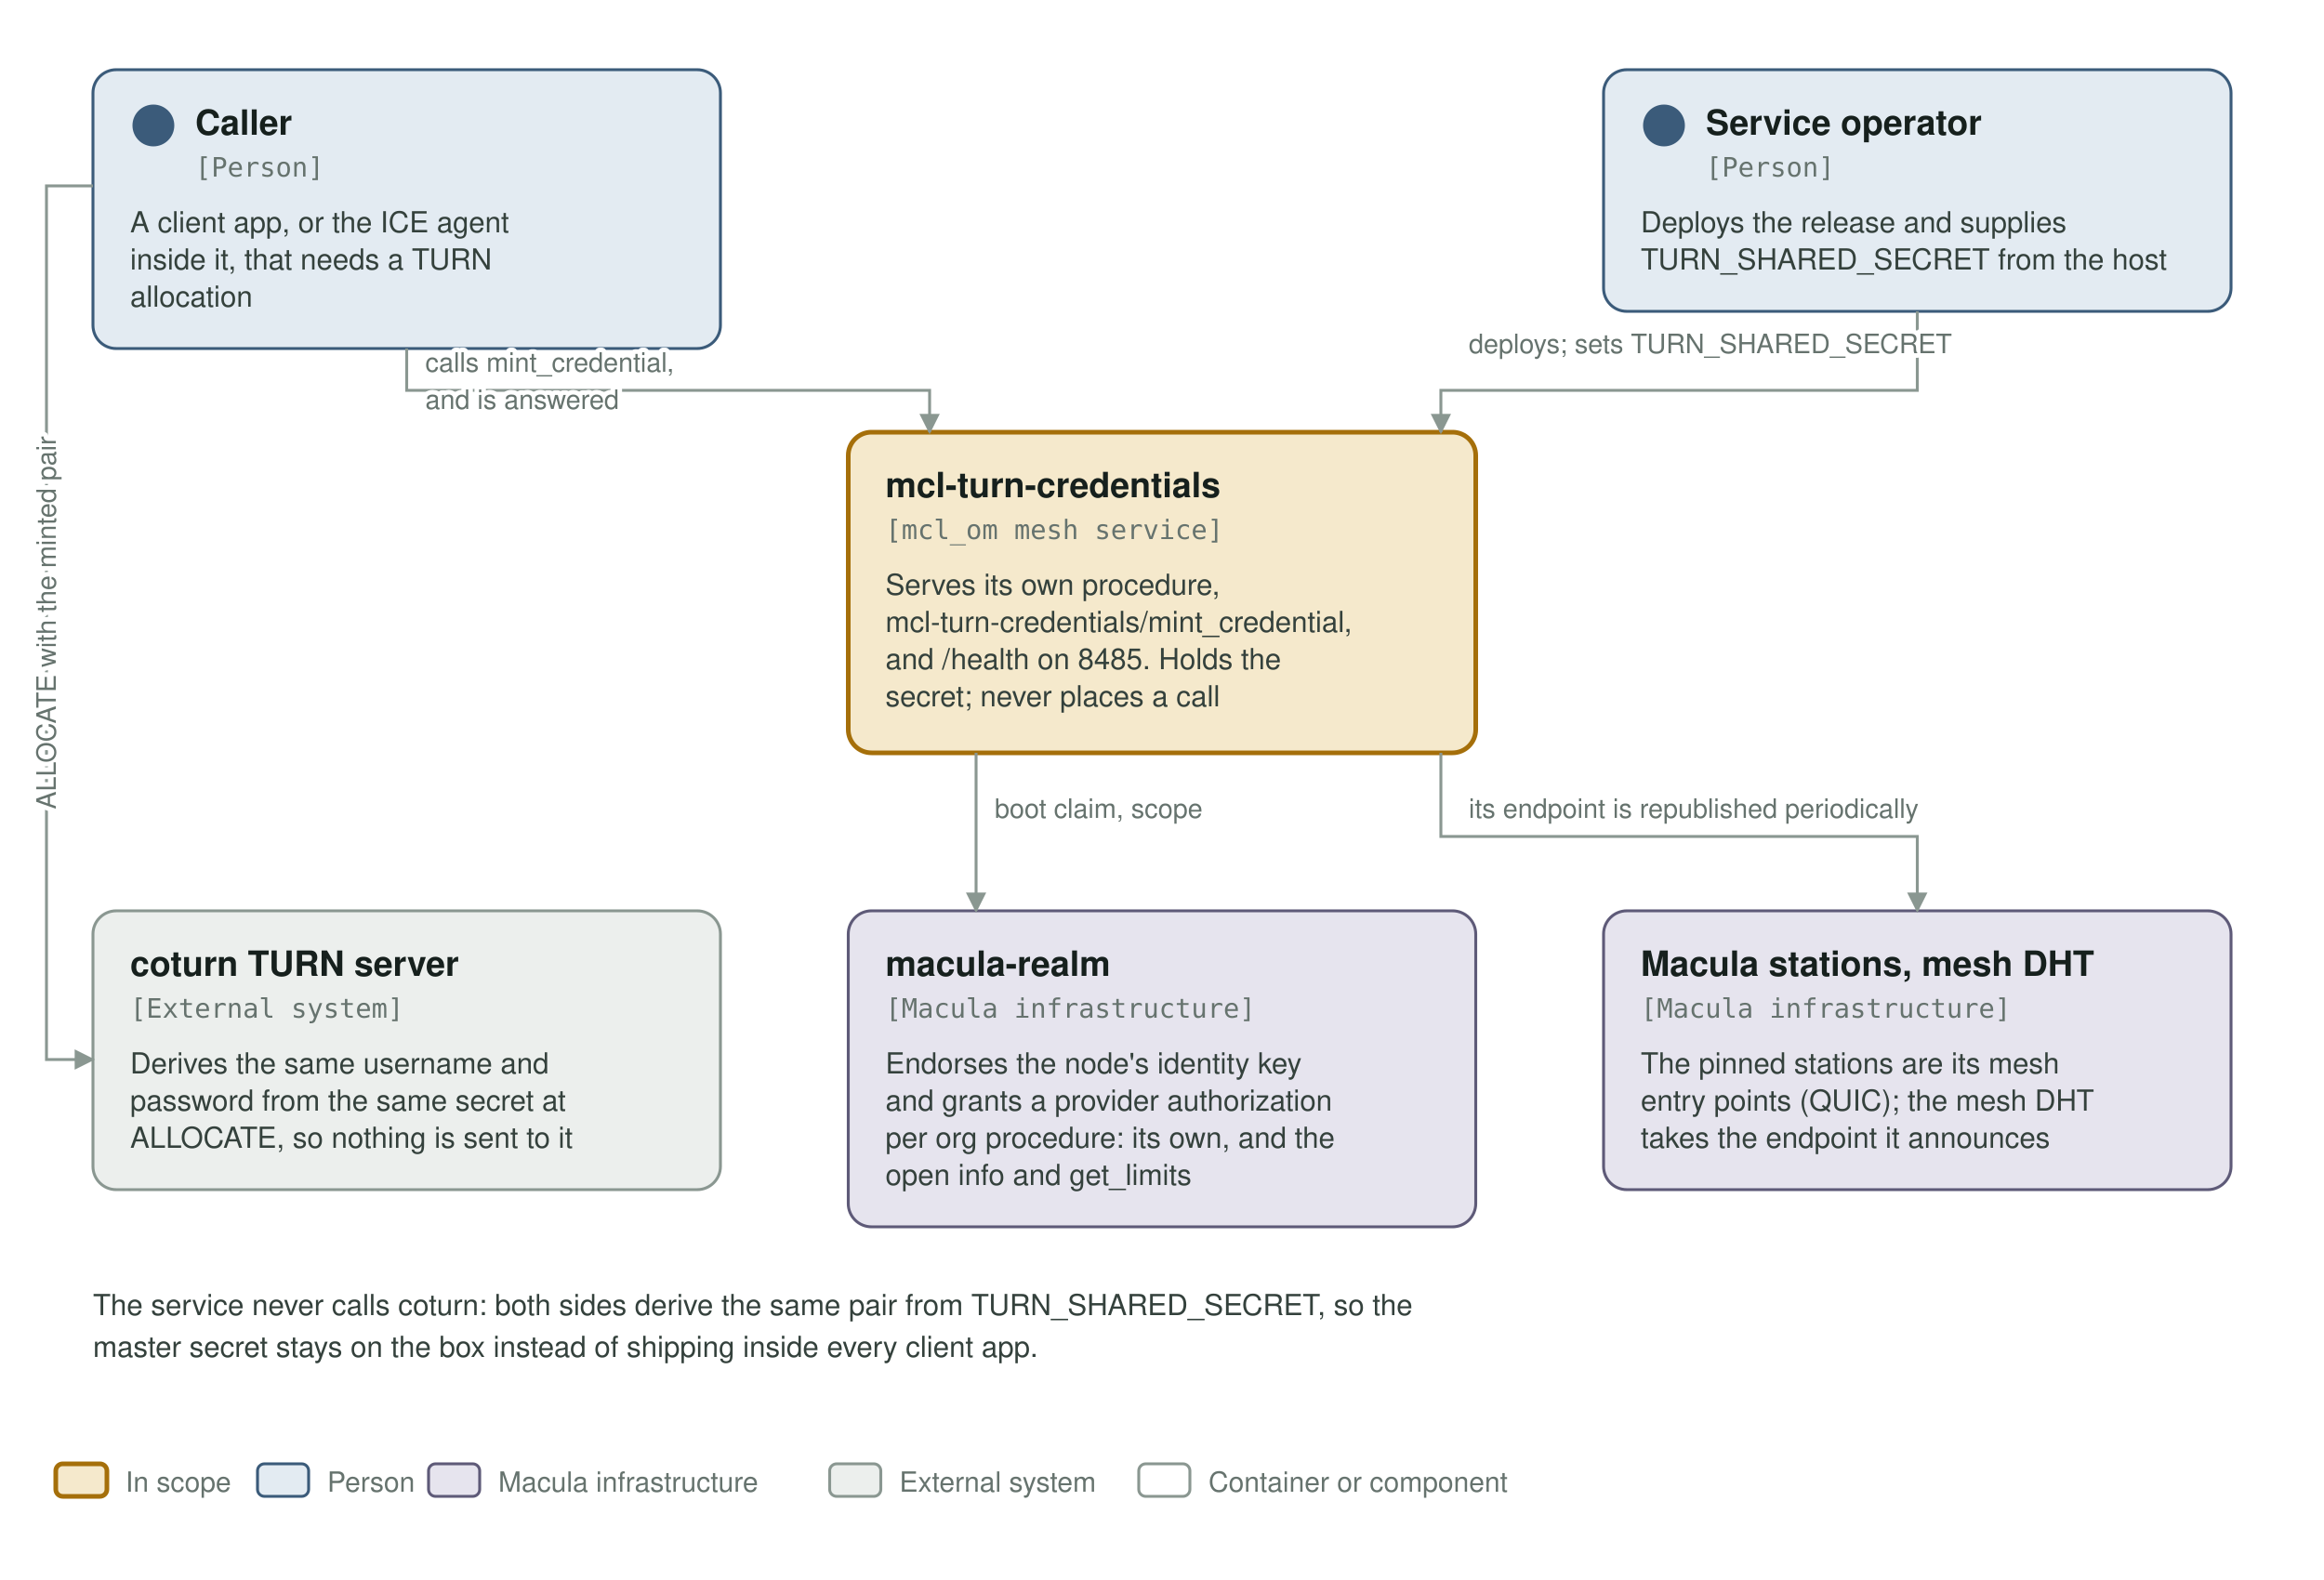
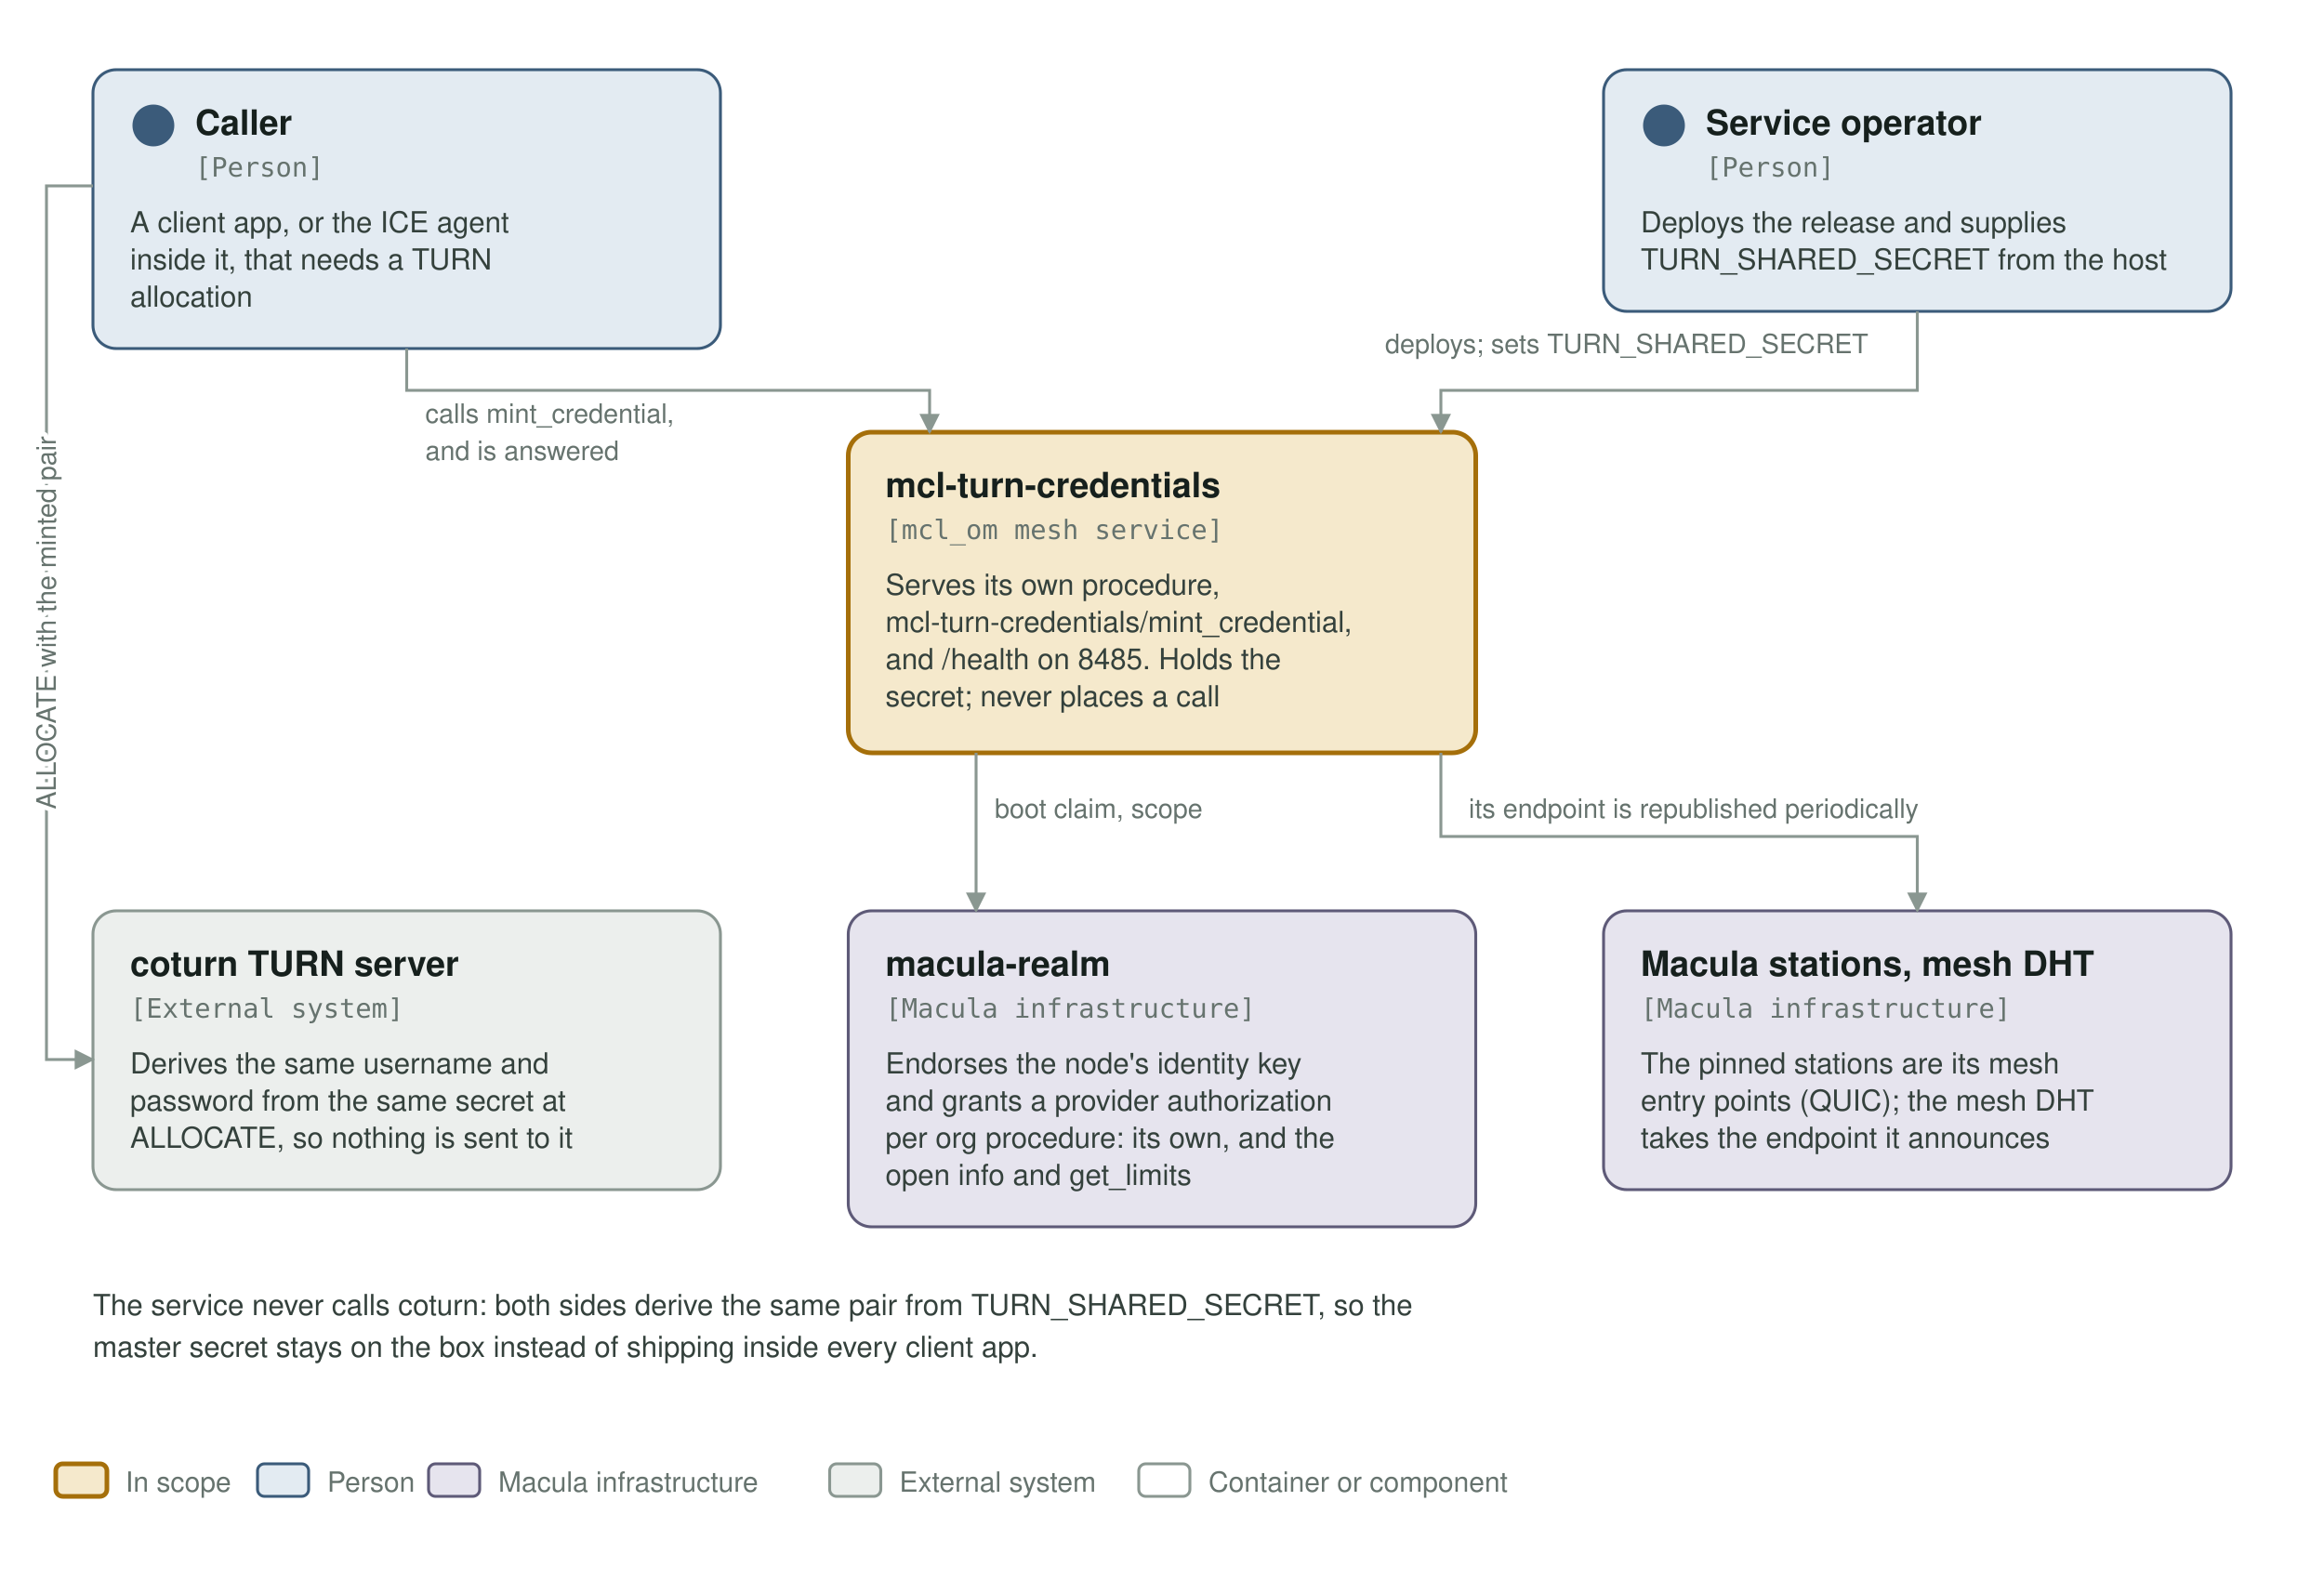
<svg xmlns="http://www.w3.org/2000/svg" viewBox="0 0 1000 680" role="img" aria-label="mcl-turn-credentials system context">
  <style>
.t-name { font-family: "Atkinson Hyperlegible", "Segoe UI", system-ui, -apple-system, Helvetica, Arial, sans-serif; font-size: 15px; font-weight: 700; }
.t-desc { font-family: "Atkinson Hyperlegible", "Segoe UI", system-ui, -apple-system, Helvetica, Arial, sans-serif; font-size: 12.5px; }
.t-rel { font-family: "Atkinson Hyperlegible", "Segoe UI", system-ui, -apple-system, Helvetica, Arial, sans-serif; font-size: 11.5px; paint-order: stroke; stroke-width: 4px; stroke-linejoin: round; }
.t-code { font-family: "JetBrains Mono", ui-monospace, Menlo, Consolas, monospace; font-size: 13px; font-weight: 600; }
.t-type { font-family: "JetBrains Mono", ui-monospace, Menlo, Consolas, monospace; font-size: 11.5px; }
.t-bound { font-family: "JetBrains Mono", ui-monospace, Menlo, Consolas, monospace; font-size: 12px; font-weight: 600; }
.t-leg { font-family: "Atkinson Hyperlegible", "Segoe UI", system-ui, -apple-system, Helvetica, Arial, sans-serif; font-size: 12px; }
.edge { fill: none; stroke-width: 1.25; }
.edge-later { fill: none; stroke-width: 1.25; stroke-dasharray: 5 4; }
.bg { fill: #FFFFFF; }
.b-sys { fill: #F5E9CC; stroke: #A56F0A; stroke-width: 2; }
.b-per { fill: #E3EBF2; stroke: #3B5B7A; stroke-width: 1.25; }
.b-mac { fill: #E6E4EE; stroke: #5E5A78; stroke-width: 1.25; }
.b-ext { fill: #ECEFED; stroke: #8A9791; stroke-width: 1.25; }
.b-cmp { fill: #FFFFFF; stroke: #8A9791; stroke-width: 1.25; }
.b-later { fill: none; stroke: #8A9791; stroke-width: 1.25; stroke-dasharray: 5 4; }
.bound { fill: none; stroke: #B3BDB8; stroke-width: 1; }
.head { fill: #3B5B7A; }
.t-name, .t-code { fill: #16201D; }
.t-type, .t-bound, .t-leg { fill: #66736E; }
.t-desc { fill: #34413C; }
.t-rel { fill: #66736E; stroke: #FFFFFF; }
.edge, .edge-later { stroke: #8A9791; }
.arrowhead { fill: #8A9791; }
@media (prefers-color-scheme: dark) {
.bg { fill: #171F1C; }
.b-sys { fill: #3A2E13; stroke: #E3AA3C; }
.b-per { fill: #1D2A36; stroke: #8EB4D8; }
.b-mac { fill: #26243A; stroke: #A9A4C8; }
.b-ext { fill: #1C2421; stroke: #7D8B85; }
.b-cmp { fill: #171F1C; stroke: #7D8B85; }
.b-later { stroke: #7D8B85; }
.bound { stroke: #4A5752; }
.head { fill: #8EB4D8; }
.t-name, .t-code { fill: #E6ECE9; }
.t-type, .t-bound, .t-leg { fill: #93A09A; }
.t-desc { fill: #C3CDC8; }
.t-rel { fill: #93A09A; stroke: #171F1C; }
.edge, .edge-later { stroke: #7D8B85; }
.arrowhead { fill: #7D8B85; }
}
</style>
  <defs>
    <marker id="a" viewBox="0 0 10 10" refX="9" refY="5" markerWidth="7" markerHeight="7" orient="auto-start-reverse">
      <path class="arrowhead" d="M0 0L10 5L0 10z" />
    </marker>
  </defs>
  <rect class="bg" x="0" y="0" width="1000" height="680" />
  <rect class="b-per" x="40" y="30" width="270" height="120" rx="10" />
  <circle class="head" cx="66" cy="54" r="9" />
  <text class="t-name" x="84" y="58">Caller</text>
  <text class="t-type" x="84" y="76">[Person]</text>
  <text class="t-desc" x="56" y="100">A client app, or the ICE agent</text>
  <text class="t-desc" x="56" y="116">inside it, that needs a TURN</text>
  <text class="t-desc" x="56" y="132">allocation</text>
  <rect class="b-per" x="690" y="30" width="270" height="104" rx="10" />
  <circle class="head" cx="716" cy="54" r="9" />
  <text class="t-name" x="734" y="58">Service operator</text>
  <text class="t-type" x="734" y="76">[Person]</text>
  <text class="t-desc" x="706" y="100">Deploys the release and supplies</text>
  <text class="t-desc" x="706" y="116">TURN_SHARED_SECRET from the host</text>
  <rect class="b-sys" x="365" y="186" width="270" height="138" rx="10" />
  <text class="t-name" x="381" y="214">mcl-turn-credentials</text>
  <text class="t-type" x="381" y="232">[mcl_om mesh service]</text>
  <text class="t-desc" x="381" y="256">Serves its own procedure,</text>
  <text class="t-desc" x="381" y="272">mcl-turn-credentials/mint_credential,</text>
  <text class="t-desc" x="381" y="288">and /health on 8485. Holds the</text>
  <text class="t-desc" x="381" y="304">secret; never places a call</text>
  <rect class="b-ext" x="40" y="392" width="270" height="120" rx="10" />
  <text class="t-name" x="56" y="420">coturn TURN server</text>
  <text class="t-type" x="56" y="438">[External system]</text>
  <text class="t-desc" x="56" y="462">Derives the same username and</text>
  <text class="t-desc" x="56" y="478">password from the same secret at</text>
  <text class="t-desc" x="56" y="494">ALLOCATE, so nothing is sent to it</text>
  <rect class="b-mac" x="365" y="392" width="270" height="136" rx="10" />
  <text class="t-name" x="381" y="420">macula-realm</text>
  <text class="t-type" x="381" y="438">[Macula infrastructure]</text>
  <text class="t-desc" x="381" y="462">Endorses the node's identity key</text>
  <text class="t-desc" x="381" y="478">and grants a provider authorization</text>
  <text class="t-desc" x="381" y="494">per org procedure: its own, and the</text>
  <text class="t-desc" x="381" y="510">open info and get_limits</text>
  <rect class="b-mac" x="690" y="392" width="270" height="120" rx="10" />
  <text class="t-name" x="706" y="420">Macula stations, mesh DHT</text>
  <text class="t-type" x="706" y="438">[Macula infrastructure]</text>
  <text class="t-desc" x="706" y="462">The pinned stations are its mesh</text>
  <text class="t-desc" x="706" y="478">entry points (QUIC); the mesh DHT</text>
  <text class="t-desc" x="706" y="494">takes the endpoint it announces</text>
  <path class="edge" d="M175 150V168H400V186" marker-end="url(#a)" />
-   <text class="t-rel" x="183" y="160">calls mint_credential,</text>
-   <text class="t-rel" x="183" y="176">and is answered</text>
+   <text class="t-rel" x="183" y="182">calls mint_credential,</text>
+   <text class="t-rel" x="183" y="198">and is answered</text>
  <path class="edge" d="M825 134V168H620V186" marker-end="url(#a)" />
-   <text class="t-rel" x="632" y="152">deploys; sets TURN_SHARED_SECRET</text>
+   <text class="t-rel" x="596" y="152">deploys; sets TURN_SHARED_SECRET</text>
  <path class="edge" d="M420 324V392" marker-end="url(#a)" />
  <text class="t-rel" x="428" y="352">boot claim, scope</text>
  <path class="edge" d="M620 324V360H825V392" marker-end="url(#a)" />
  <text class="t-rel" x="632" y="352">its endpoint is republished periodically</text>
  <path class="edge" d="M40 80H20V456H40" marker-end="url(#a)" />
  <text class="t-rel" x="24" y="268" text-anchor="middle" transform="rotate(-90 24 268)">ALLOCATE with the minted pair</text>
  <text class="t-desc" x="40" y="566">The service never calls coturn: both sides derive the same pair from TURN_SHARED_SECRET, so the</text>
  <text class="t-desc" x="40" y="584">master secret stays on the box instead of shipping inside every client app.</text>
  <rect class="b-sys" x="24" y="630" width="22" height="14" rx="3" />
  <text class="t-leg" x="54" y="642">In scope</text>
  <rect class="b-per" x="110.8" y="630" width="22" height="14" rx="3" />
  <text class="t-leg" x="140.8" y="642">Person</text>
  <rect class="b-mac" x="184.4" y="630" width="22" height="14" rx="3" />
  <text class="t-leg" x="214.4" y="642">Macula infrastructure</text>
  <rect class="b-ext" x="357.0" y="630" width="22" height="14" rx="3" />
  <text class="t-leg" x="387.0" y="642">External system</text>
  <rect class="b-cmp" x="490.0" y="630" width="22" height="14" rx="3" />
  <text class="t-leg" x="520.0" y="642">Container or component</text>
</svg>
